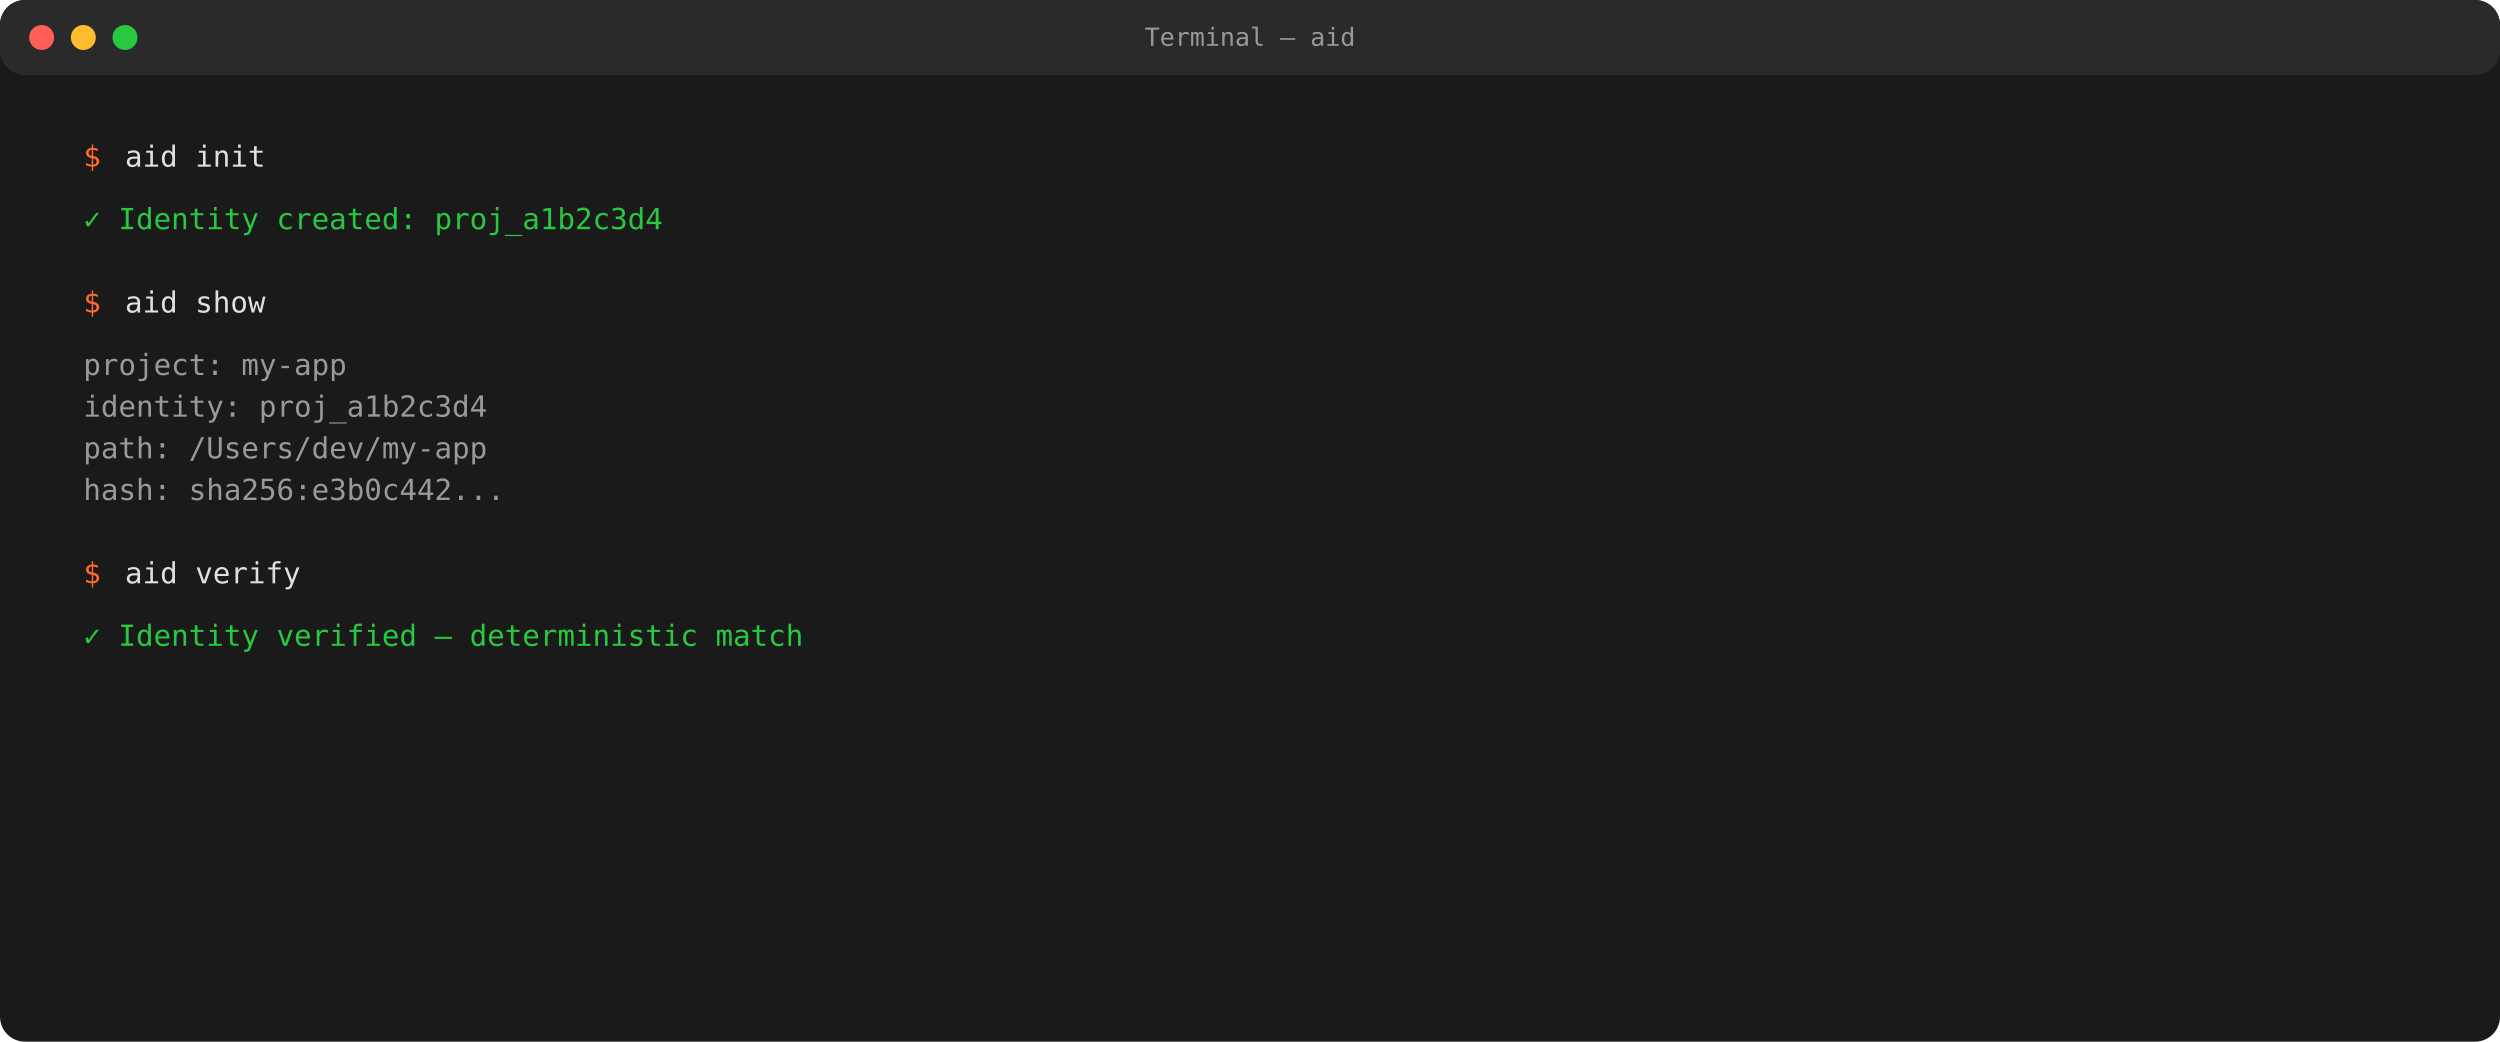
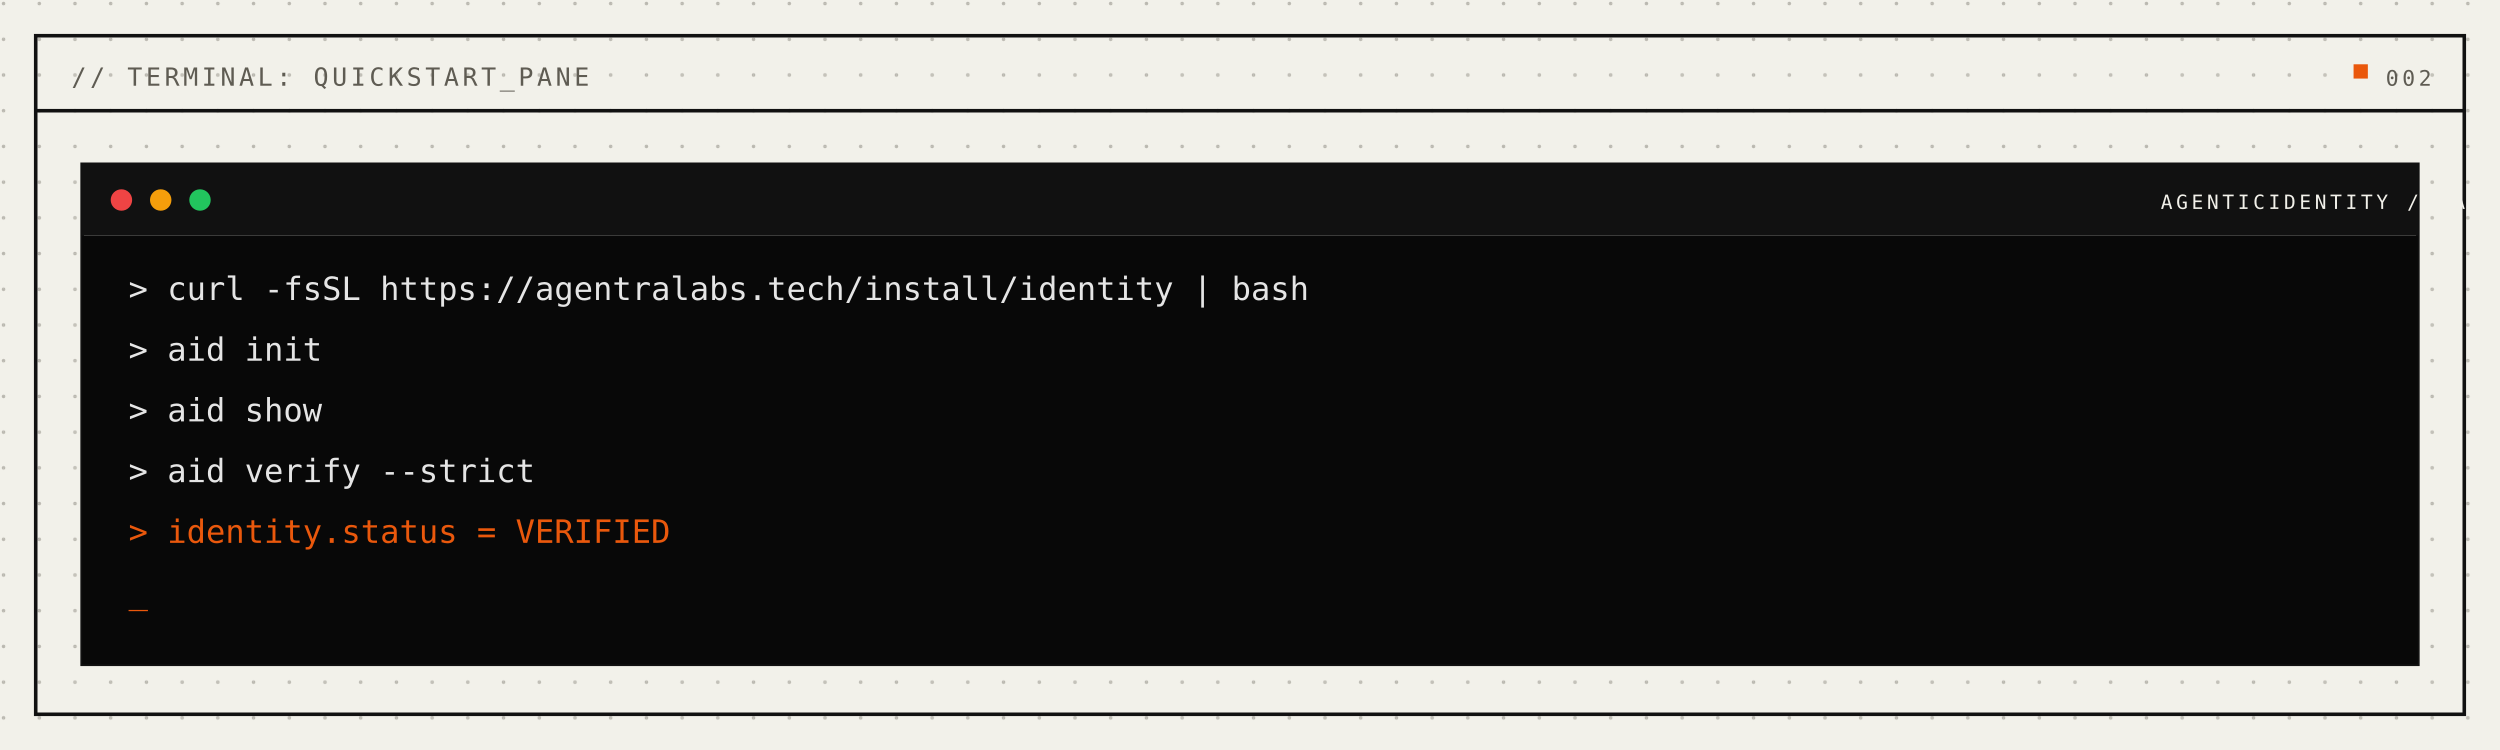
- <svg xmlns="http://www.w3.org/2000/svg" viewBox="0 0 1200 500">
-   <rect width="1200" height="500" fill="#1a1a1a" rx="12" />
-   <rect x="0" y="0" width="1200" height="36" fill="#2a2a2a" rx="12" />
-   <circle cx="20" cy="18" r="6" fill="#ff5f57" />
-   <circle cx="40" cy="18" r="6" fill="#febc2e" />
-   <circle cx="60" cy="18" r="6" fill="#28c840" />
-   <text x="600" y="22" text-anchor="middle" font-family="ui-monospace, SFMono-Regular, Menlo, monospace" font-size="12" fill="#999">Terminal — aid</text>
-   <text x="40" y="80" font-family="ui-monospace, SFMono-Regular, Menlo, monospace" font-size="14" fill="#FF6B2B">$</text>
-   <text x="60" y="80" font-family="ui-monospace, SFMono-Regular, Menlo, monospace" font-size="14" fill="#e0e0e0">aid init</text>
-   <text x="40" y="110" font-family="ui-monospace, SFMono-Regular, Menlo, monospace" font-size="14" fill="#28c840">✓ Identity created: proj_a1b2c3d4</text>
-   <text x="40" y="150" font-family="ui-monospace, SFMono-Regular, Menlo, monospace" font-size="14" fill="#FF6B2B">$</text>
-   <text x="60" y="150" font-family="ui-monospace, SFMono-Regular, Menlo, monospace" font-size="14" fill="#e0e0e0">aid show</text>
-   <text x="40" y="180" font-family="ui-monospace, SFMono-Regular, Menlo, monospace" font-size="14" fill="#999">project:  my-app</text>
-   <text x="40" y="200" font-family="ui-monospace, SFMono-Regular, Menlo, monospace" font-size="14" fill="#999">identity: proj_a1b2c3d4</text>
-   <text x="40" y="220" font-family="ui-monospace, SFMono-Regular, Menlo, monospace" font-size="14" fill="#999">path:     /Users/dev/my-app</text>
-   <text x="40" y="240" font-family="ui-monospace, SFMono-Regular, Menlo, monospace" font-size="14" fill="#999">hash:     sha256:e3b0c442...</text>
-   <text x="40" y="280" font-family="ui-monospace, SFMono-Regular, Menlo, monospace" font-size="14" fill="#FF6B2B">$</text>
-   <text x="60" y="280" font-family="ui-monospace, SFMono-Regular, Menlo, monospace" font-size="14" fill="#e0e0e0">aid verify</text>
-   <text x="40" y="310" font-family="ui-monospace, SFMono-Regular, Menlo, monospace" font-size="14" fill="#28c840">✓ Identity verified — deterministic match</text>
+ <svg xmlns="http://www.w3.org/2000/svg" viewBox="0 0 1400 420" role="img" aria-label="AgenticIdentity terminal pane">
+   <defs>
+     <pattern id="grid" width="20" height="20" patternUnits="userSpaceOnUse">
+       <circle cx="2" cy="2" r="1" fill="#b8b6ae" />
+     </pattern>
+   </defs>
+   <rect width="1400" height="420" fill="#f2f1ea" />
+   <rect width="1400" height="420" fill="url(#grid)" />
+   <rect x="20" y="20" width="1360" height="380" fill="none" stroke="#111111" stroke-width="2" />
+   <line x1="20" y1="62" x2="1380" y2="62" stroke="#111111" stroke-width="2" />
+   <text x="40" y="48" font-family="'JetBrains Mono', monospace" font-size="14" fill="#5f5c53" letter-spacing="2"> // TERMINAL: QUICKSTART_PANE</text>
+   <rect x="1318" y="36" width="8" height="8" fill="#ea580c" />
+   <text x="1336" y="48" font-family="'JetBrains Mono', monospace" font-size="12" fill="#5f5c53" letter-spacing="2">002</text>
+   <rect x="46" y="92" width="1308" height="280" fill="none" stroke="#111111" stroke-width="2" />
+   <rect x="46" y="92" width="1308" height="40" fill="#111111" />
+   <circle cx="68" cy="112" r="6" fill="#ef4444" />
+   <circle cx="90" cy="112" r="6" fill="#f59e0b" />
+   <circle cx="112" cy="112" r="6" fill="#22c55e" />
+   <text x="1210" y="117" font-family="'JetBrains Mono', monospace" font-size="11" fill="#f2f1ea" letter-spacing="2">AGENTICIDENTITY / .AID</text>
+   <rect x="46" y="132" width="1308" height="240" fill="#080808" />
+   <text x="72" y="168" font-family="'JetBrains Mono', monospace" font-size="18" fill="#e5e5e5">&gt; curl -fsSL https://agentralabs.tech/install/identity | bash</text>
+   <text x="72" y="202" font-family="'JetBrains Mono', monospace" font-size="18" fill="#e5e5e5">&gt; aid init</text>
+   <text x="72" y="236" font-family="'JetBrains Mono', monospace" font-size="18" fill="#e5e5e5">&gt; aid show</text>
+   <text x="72" y="270" font-family="'JetBrains Mono', monospace" font-size="18" fill="#e5e5e5">&gt; aid verify --strict</text>
+   <text x="72" y="304" font-family="'JetBrains Mono', monospace" font-size="18" fill="#ea580c">&gt; identity.status = VERIFIED</text>
+   <text x="72" y="338" font-family="'JetBrains Mono', monospace" font-size="18" fill="#ea580c">_</text>
</svg>
